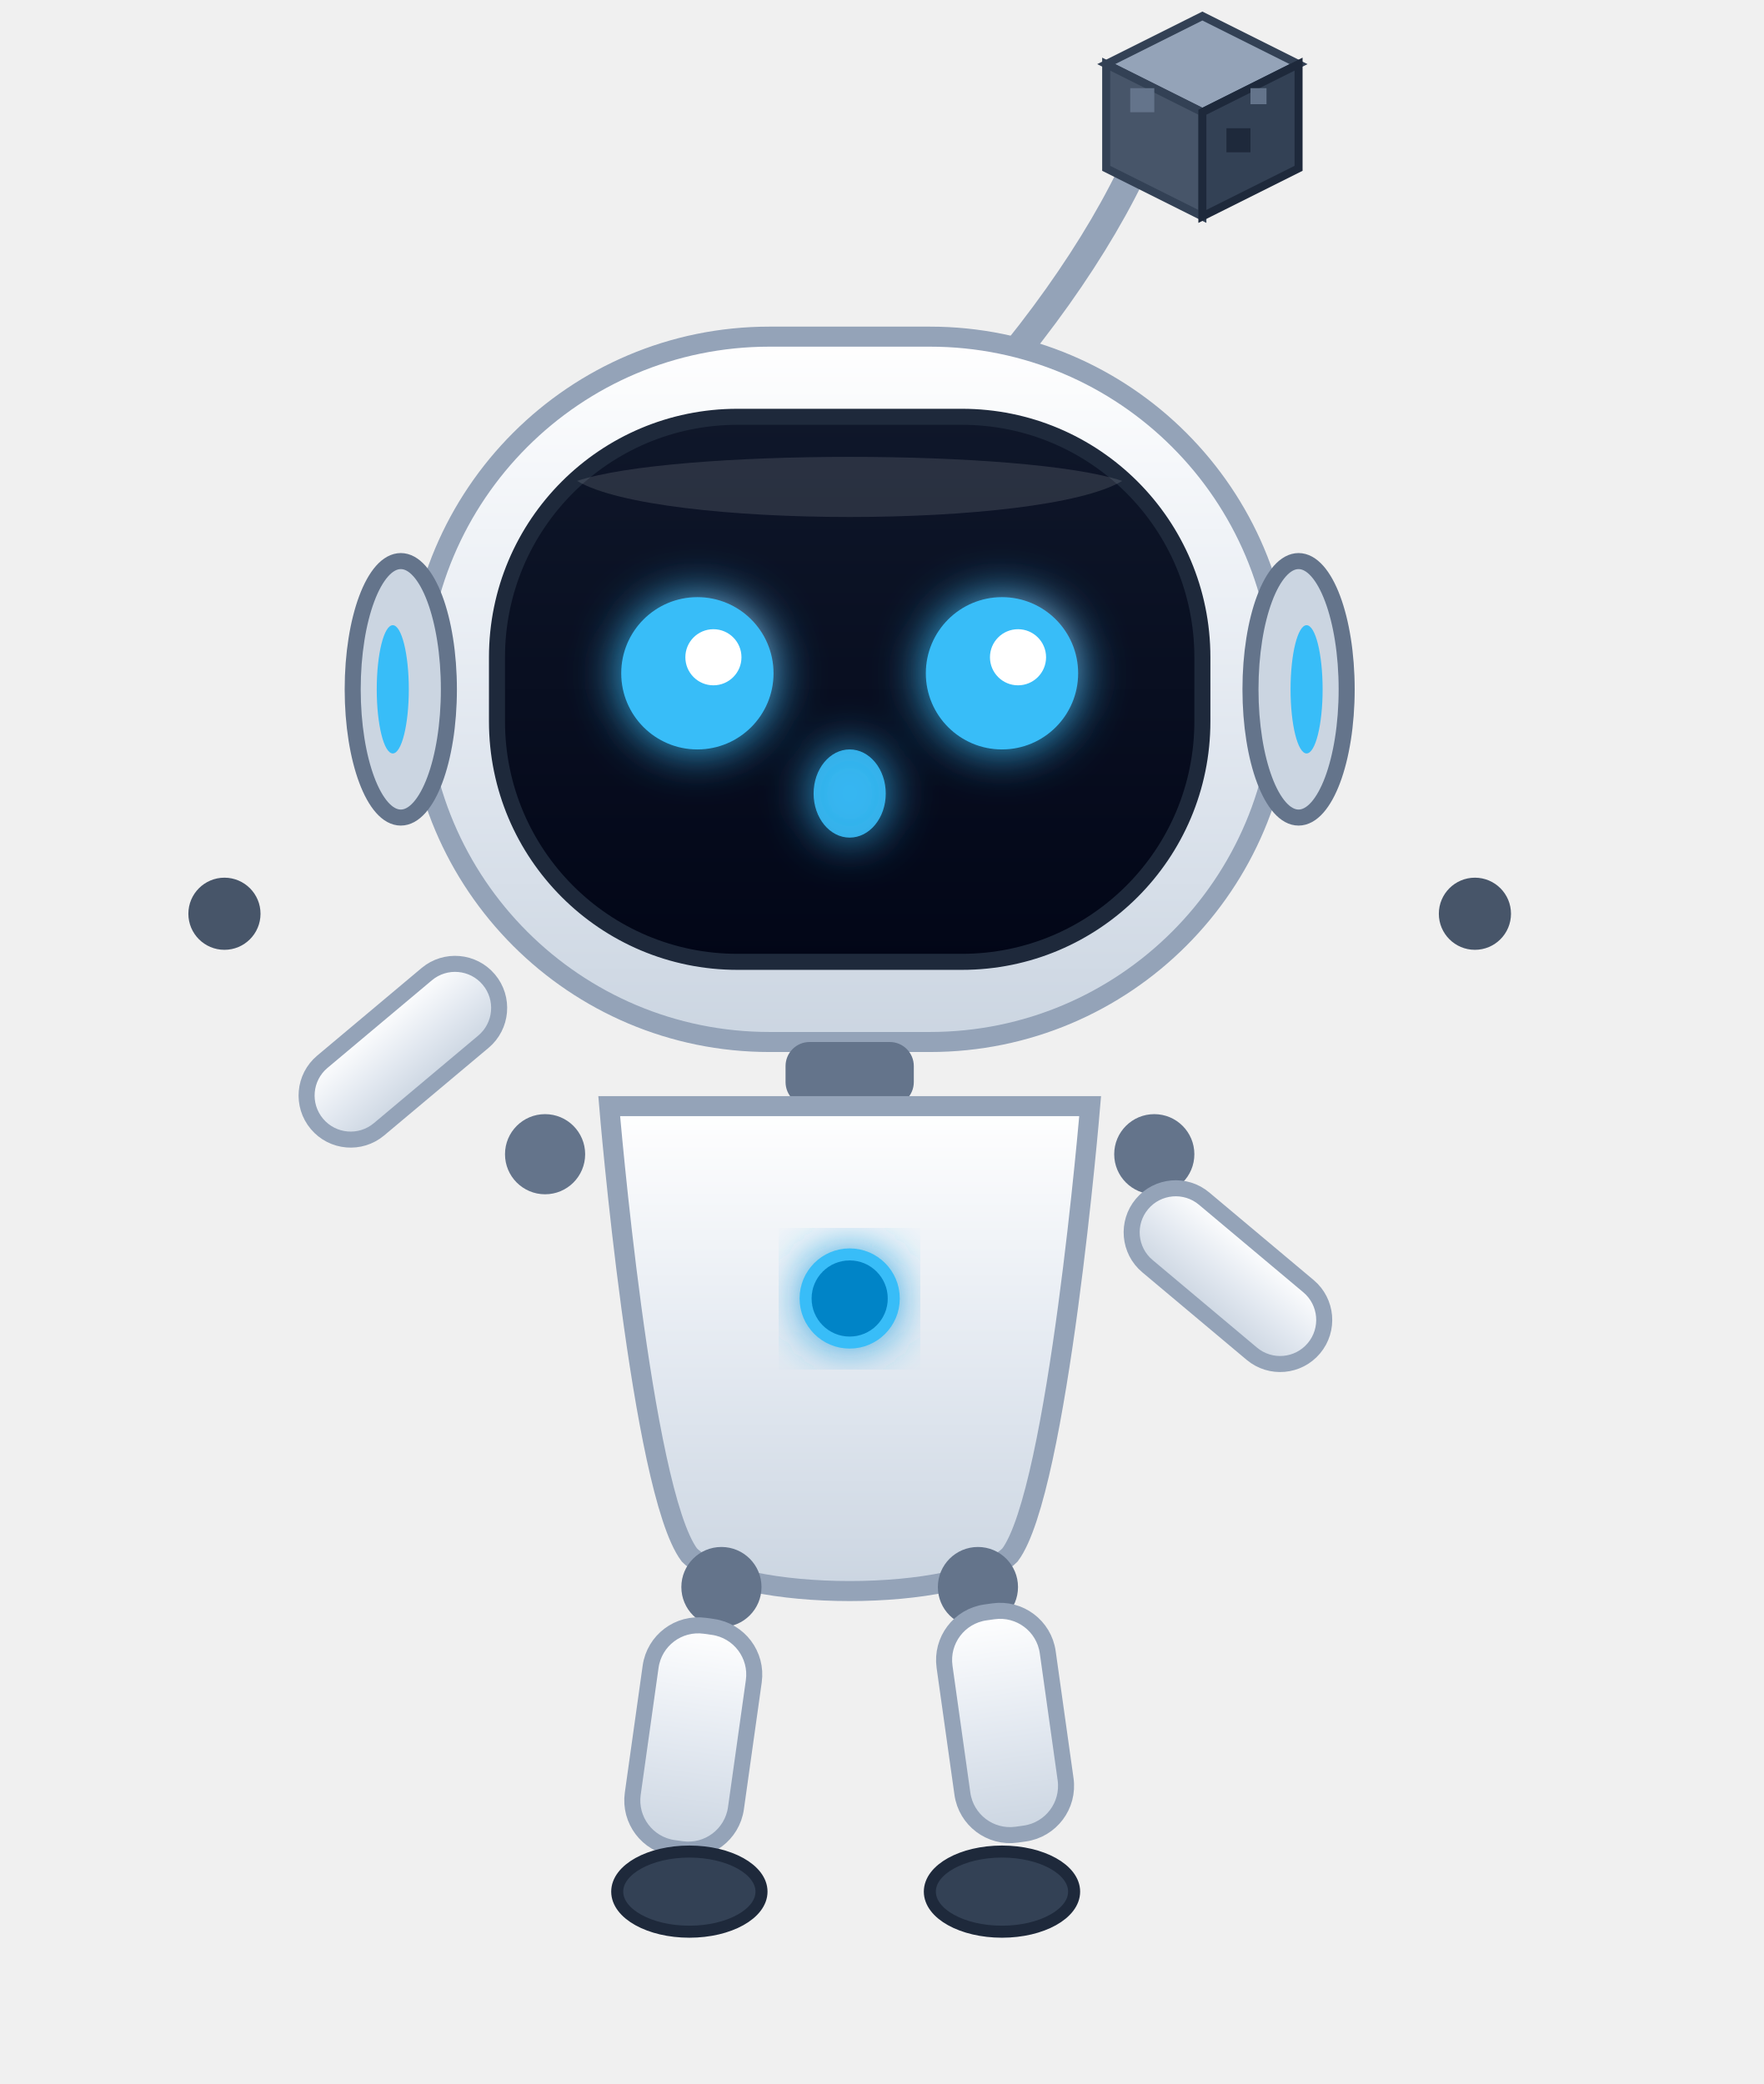
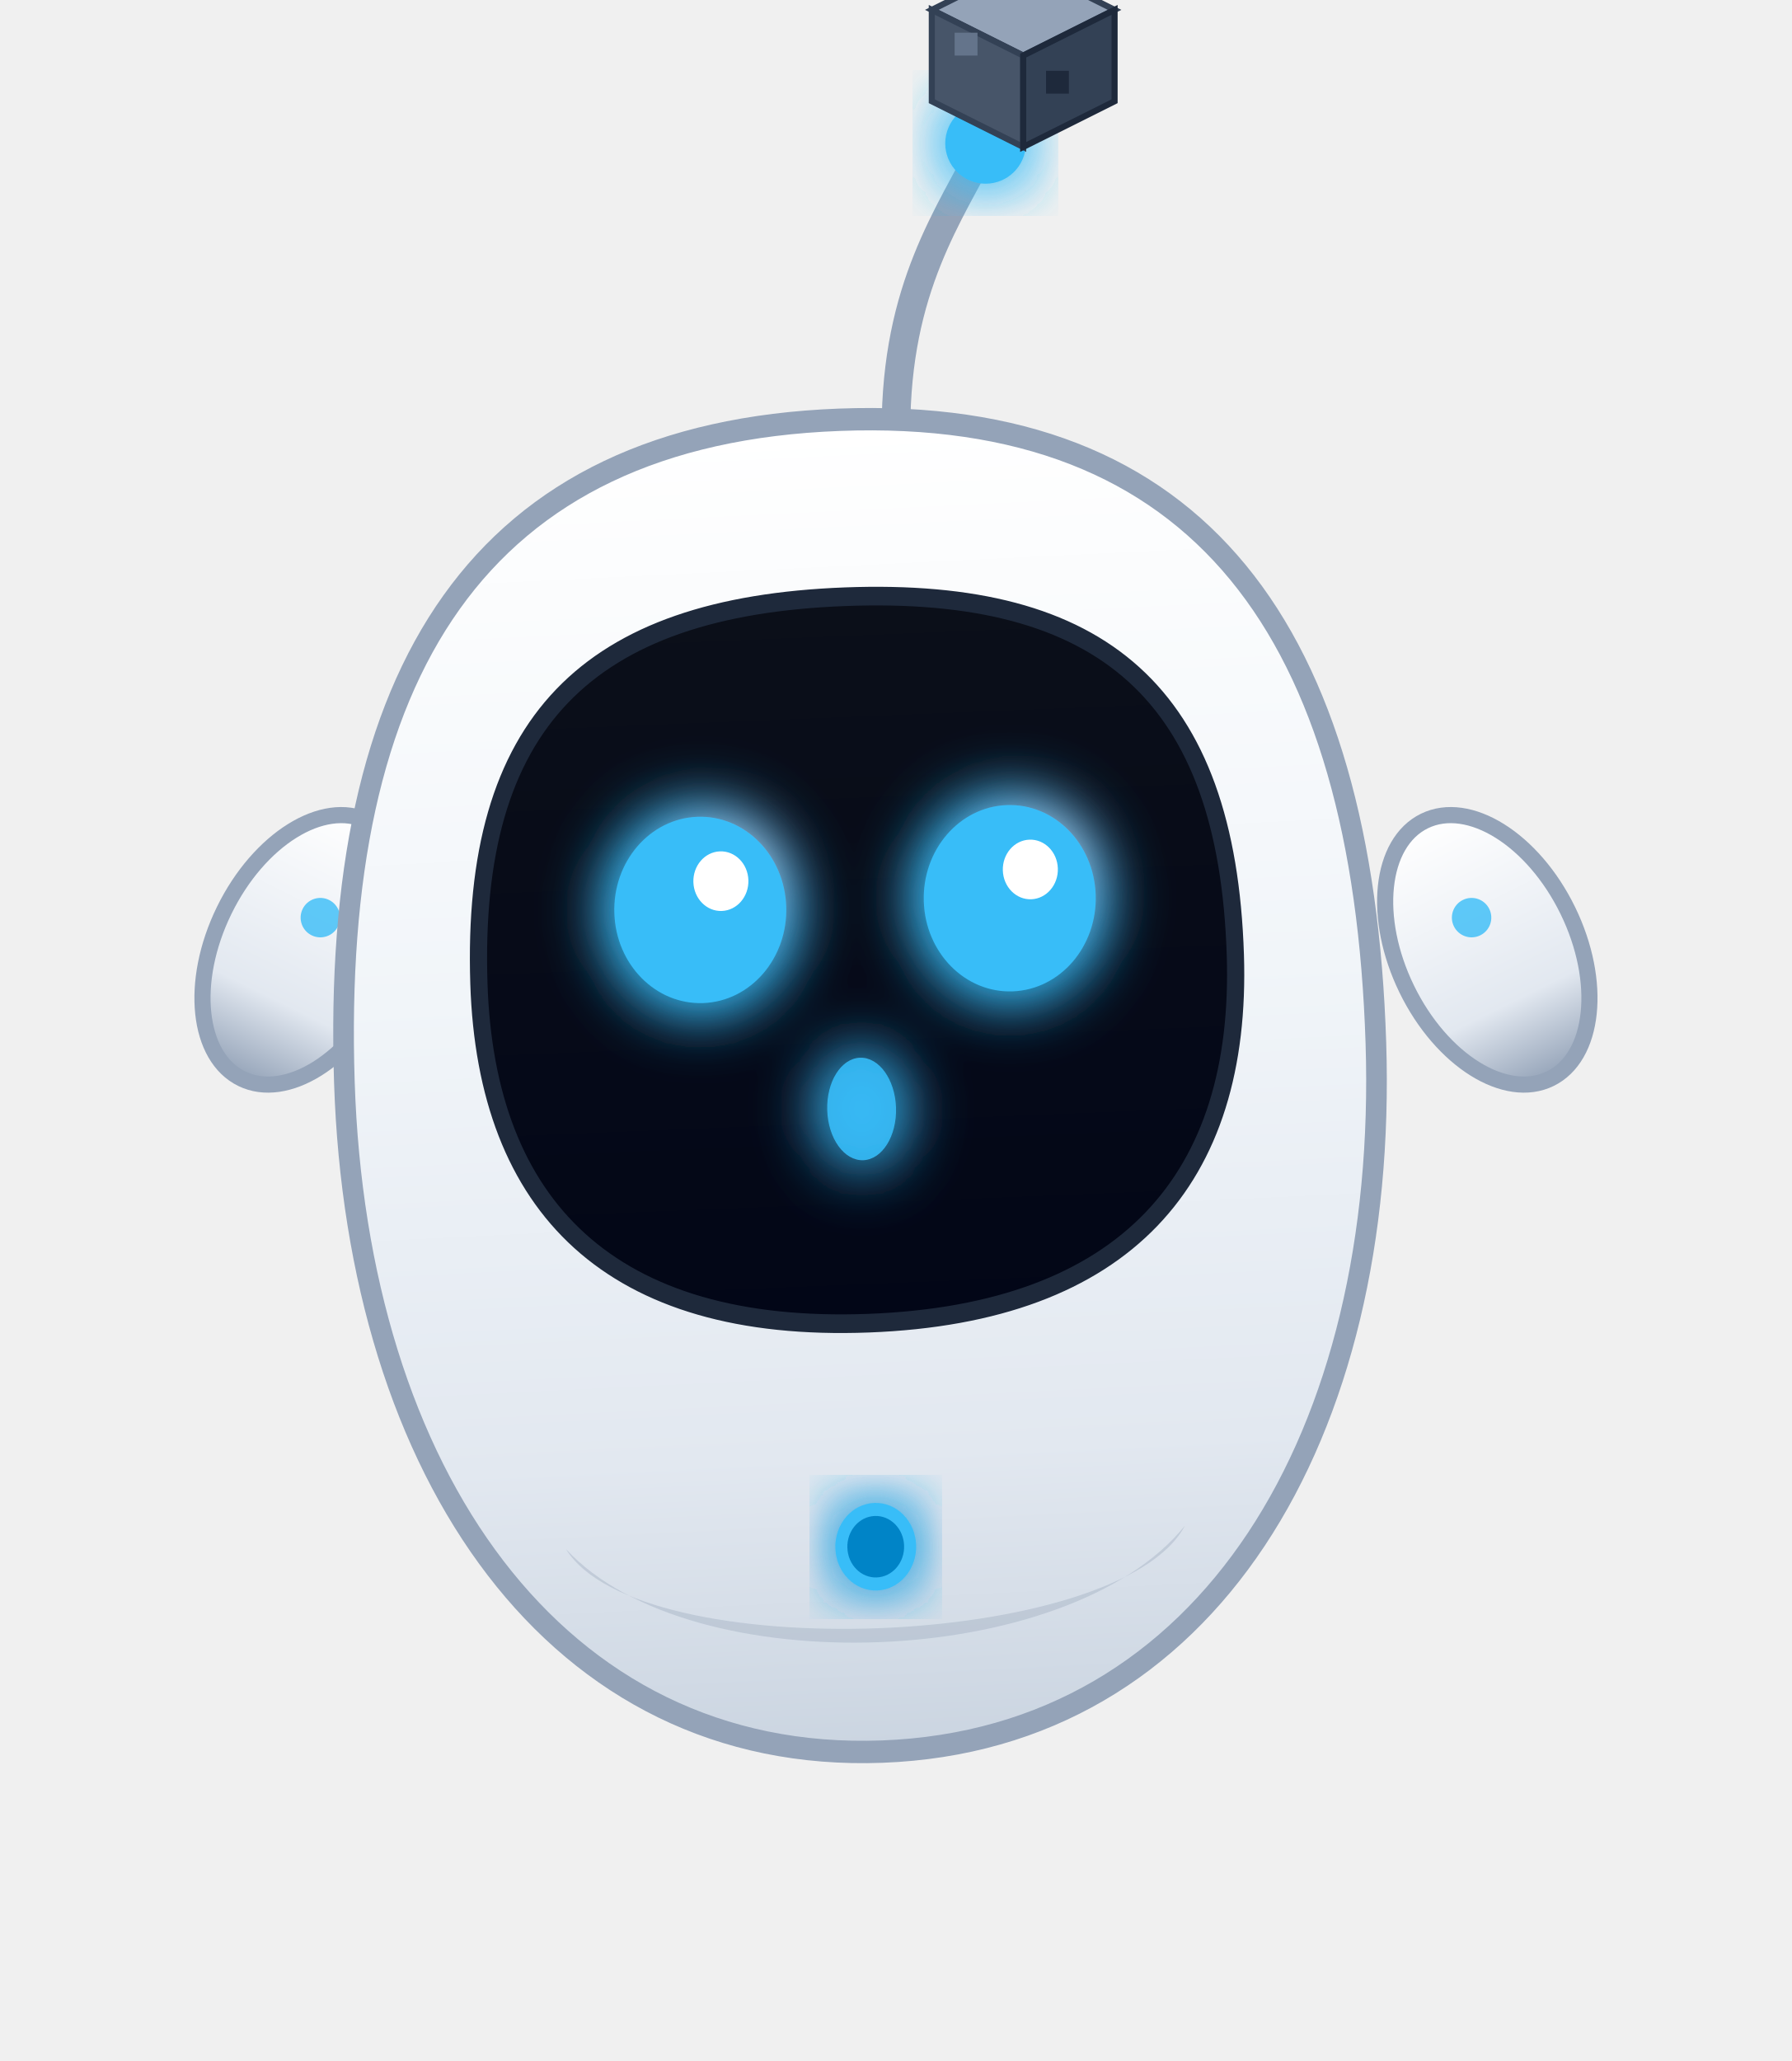
- <svg xmlns="http://www.w3.org/2000/svg" width="220" height="260" viewBox="0 0 220 260" fill="none">
+ <svg xmlns="http://www.w3.org/2000/svg" width="200" height="230" viewBox="0 0 200 230" fill="none">
  <defs>
-     <linearGradient id="pebBodyHang" x1="0" y1="0" x2="0" y2="1">
+     <linearGradient id="pebCeramic" x1="0" y1="0" x2="0" y2="1">
      <stop offset="0%" stop-color="#FFFFFF" />
-       <stop offset="55%" stop-color="#E2E8F0" />
+       <stop offset="42%" stop-color="#F1F5F9" />
+       <stop offset="78%" stop-color="#E2E8F0" />
      <stop offset="100%" stop-color="#CBD5E1" />
    </linearGradient>
-     <linearGradient id="pebScreenHang" x1="0" y1="0" x2="0" y2="1">
-       <stop offset="0%" stop-color="#0F172A" />
+     <linearGradient id="pebOled" x1="0" y1="0" x2="0" y2="1">
+       <stop offset="0%" stop-color="#0B0F19" />
      <stop offset="100%" stop-color="#020617" />
    </linearGradient>
-     <filter id="pebGlowHang" x="-30%" y="-30%" width="160%" height="160%">
-       <feGaussianBlur stdDeviation="3" result="blur" />
+     <linearGradient id="pebHand" x1="0" y1="0" x2="0" y2="1">
+       <stop offset="0%" stop-color="#FFFFFF" />
+       <stop offset="70%" stop-color="#E2E8F0" />
+       <stop offset="100%" stop-color="#94A3B8" />
+     </linearGradient>
+     <filter id="pebNeon" x="-40%" y="-40%" width="180%" height="180%">
+       <feGaussianBlur stdDeviation="3.5" result="blur1" />
+       <feGaussianBlur stdDeviation="1.5" result="blur2" />
      <feMerge>
-         <feMergeNode in="blur" />
+         <feMergeNode in="blur1" />
+         <feMergeNode in="blur2" />
        <feMergeNode in="SourceGraphic" />
      </feMerge>
    </filter>
  </defs>
-   <path d="M125 46 C 135 34, 142 22, 145 12" stroke="#94A3B8" stroke-width="3.5" stroke-linecap="round" />
-   <g transform="translate(138, 2)">
-     <polygon points="12,0 24,6 12,12 0,6" fill="#94A3B8" stroke="#334155" stroke-width="1" />
-     <polygon points="0,6 12,12 12,25 0,19" fill="#475569" stroke="#334155" stroke-width="1" />
-     <polygon points="12,12 24,6 24,19 12,25" fill="#334155" stroke="#1E293B" stroke-width="1" />
+   <g transform="translate(0, -14) rotate(26 34 120)">
+     <ellipse cx="34" cy="120" rx="10" ry="16" fill="url(#pebHand)" stroke="#94A3B8" stroke-width="1.8" />
+     <circle cx="34" cy="116" r="2.2" fill="#38BDF8" opacity="0.8" />
+   </g>
+   <g transform="translate(0, -14) rotate(-26 166 120)">
+     <ellipse cx="166" cy="120" rx="10" ry="16" fill="url(#pebHand)" stroke="#94A3B8" stroke-width="1.8" />
+     <circle cx="166" cy="116" r="2.2" fill="#38BDF8" opacity="0.8" />
+   </g>
+   <path d="M 100 48 C 100 32, 106 24, 110 16" stroke="#94A3B8" stroke-width="3.2" stroke-linecap="round" />
+   <circle cx="110" cy="16" r="4.5" fill="#38BDF8" filter="url(#pebNeon)" />
+   <g transform="translate(104, -4) scale(0.85)">
+     <polygon points="12,0 24,6 12,12 0,6" fill="#94A3B8" stroke="#334155" stroke-width="0.8" />
+     <polygon points="0,6 12,12 12,24 0,18" fill="#475569" stroke="#334155" stroke-width="0.8" />
+     <polygon points="12,12 24,6 24,18 12,24" fill="#334155" stroke="#1E293B" stroke-width="0.8" />
    <rect x="3" y="9" width="3" height="3" fill="#64748B" />
    <rect x="15" y="14" width="3" height="3" fill="#1E293B" />
-     <rect x="18" y="9" width="2" height="2" fill="#64748B" />
  </g>
-   <rect x="52" y="42" width="108" height="88" rx="44" fill="url(#pebBodyHang)" stroke="#94A3B8" stroke-width="2.5" />
-   <ellipse cx="50" cy="86" rx="6" ry="16" fill="#CBD5E1" stroke="#64748B" stroke-width="2" />
-   <ellipse cx="49" cy="86" rx="2" ry="8" fill="#38BDF8" />
-   <ellipse cx="162" cy="86" rx="6" ry="16" fill="#CBD5E1" stroke="#64748B" stroke-width="2" />
-   <ellipse cx="163" cy="86" rx="2" ry="8" fill="#38BDF8" />
-   <rect x="62" y="52" width="88" height="68" rx="30" fill="url(#pebScreenHang)" stroke="#1E293B" stroke-width="2" />
-   <path d="M72 60 C 84 56, 128 56, 140 60 C 130 66, 82 66, 72 60 Z" fill="white" opacity="0.12" />
-   <g filter="url(#pebGlowHang)">
-     <circle cx="87" cy="84" r="9.5" fill="#38BDF8" />
-     <circle cx="89" cy="82" r="3.5" fill="#FFFFFF" />
-     <circle cx="125" cy="84" r="9.5" fill="#38BDF8" />
-     <circle cx="127" cy="82" r="3.5" fill="#FFFFFF" />
-     <ellipse cx="106" cy="99" rx="4.5" ry="5.5" fill="#38BDF8" opacity="0.9" />
-   </g>
-   <g transform="translate(0, 10)">
-     <rect x="98" y="120" width="16" height="8" rx="3" fill="#64748B" />
-     <path d="M76 128 C 76 128, 80 176, 86 184 C 92 190, 120 190, 126 184 C 132 176, 136 128, 136 128 Z" fill="url(#pebBodyHang)" stroke="#94A3B8" stroke-width="2.5" />
-     <circle cx="106" cy="152" r="5.5" fill="#0284C7" stroke="#38BDF8" stroke-width="1.5" filter="url(#pebGlowHang)" />
-   </g>
-   <g transform="translate(0, 10)">
-     <circle cx="68" cy="134" r="5" fill="#64748B" />
-     <rect x="36" y="126" width="28" height="11" rx="5.5" transform="rotate(-40 36 126)" fill="url(#pebBodyHang)" stroke="#94A3B8" stroke-width="2" />
-     <circle cx="28" cy="104" r="4.5" fill="#475569" />
-     <circle cx="144" cy="134" r="5" fill="#64748B" />
-     <rect x="146" y="136" width="28" height="11" rx="5.5" transform="rotate(40 146 136)" fill="url(#pebBodyHang)" stroke="#94A3B8" stroke-width="2" />
-     <circle cx="184" cy="104" r="4.5" fill="#475569" />
-   </g>
-   <g transform="translate(0, 10)">
-     <circle cx="90" cy="188" r="5" fill="#64748B" />
-     <rect x="82" y="192" width="13" height="28" rx="6" transform="rotate(8 82 192)" fill="url(#pebBodyHang)" stroke="#94A3B8" stroke-width="2" />
-     <ellipse cx="86" cy="226" rx="9" ry="5" fill="#334155" stroke="#1E293B" stroke-width="1.5" />
-     <circle cx="122" cy="188" r="5" fill="#64748B" />
-     <rect x="117" y="192" width="13" height="28" rx="6" transform="rotate(-8 117 192)" fill="url(#pebBodyHang)" stroke="#94A3B8" stroke-width="2" />
-     <ellipse cx="125" cy="226" rx="9" ry="5" fill="#334155" stroke="#1E293B" stroke-width="1.5" />
+   <g transform="scale(0.96, 1.04) rotate(-2 100 114)">
+     <path d="M 100 45 C 142 45, 160 70, 160 114 C 160 156, 138 188, 100 188 C 62 188, 40 156, 40 114 C 40 70, 58 45, 100 45 Z" fill="url(#pebCeramic)" stroke="#94A3B8" stroke-width="2.4" />
+     <path d="M 64 165 C 78 180, 122 180, 136 165 C 128 178, 72 178, 64 165 Z" fill="#94A3B8" opacity="0.35" />
+     <path d="M 100 64 C 130 64, 144 76, 144 104 C 144 128, 130 142, 100 142 C 70 142, 56 128, 56 104 C 56 76, 70 64, 100 64 Z" fill="url(#pebOled)" stroke="#1E293B" stroke-width="2" />
+     <circle cx="100" cy="166" r="4" fill="#0284C7" stroke="#38BDF8" stroke-width="1.4" filter="url(#pebNeon)" />
+     <g filter="url(#pebNeon)">
+       <circle cx="82" cy="97" r="10" fill="#38BDF8" />
+       <circle cx="84.5" cy="94" r="3.2" fill="#FFFFFF" />
+       <circle cx="118" cy="97" r="10" fill="#38BDF8" />
+       <circle cx="120.5" cy="94" r="3.2" fill="#FFFFFF" />
+       <ellipse cx="100" cy="119" rx="4" ry="5.5" fill="#38BDF8" opacity="0.9" />
+     </g>
  </g>
</svg>
